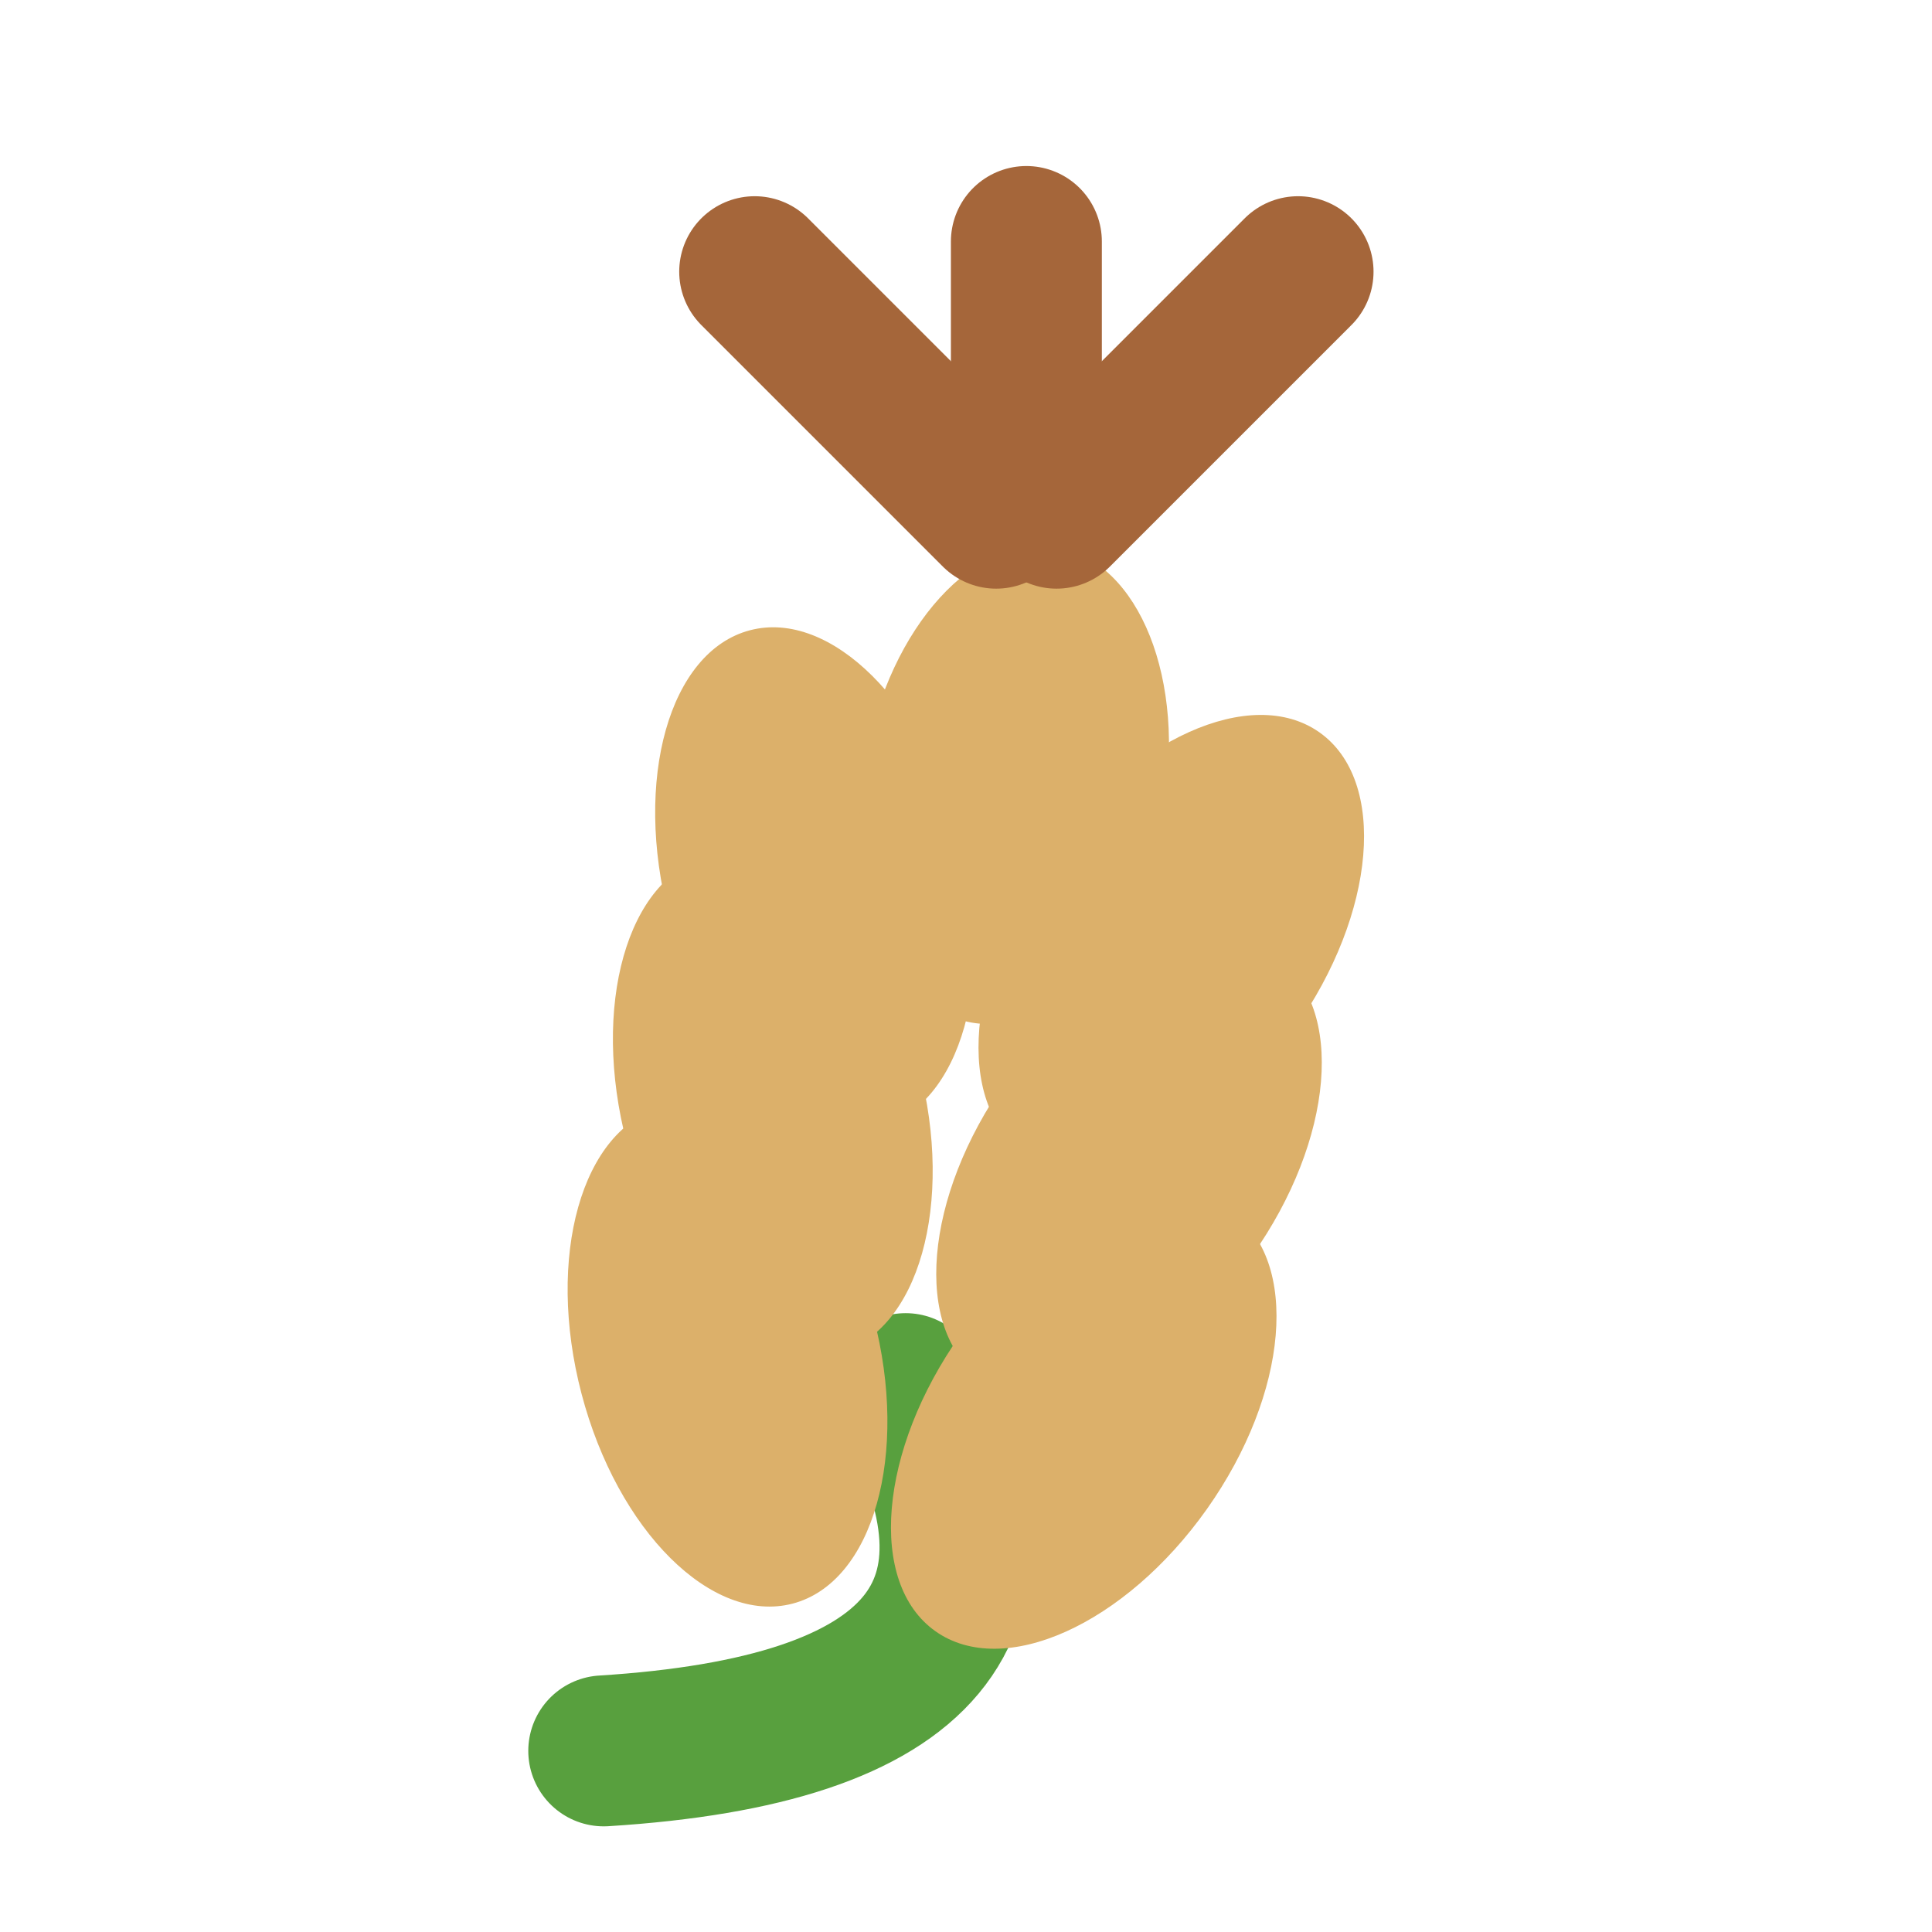
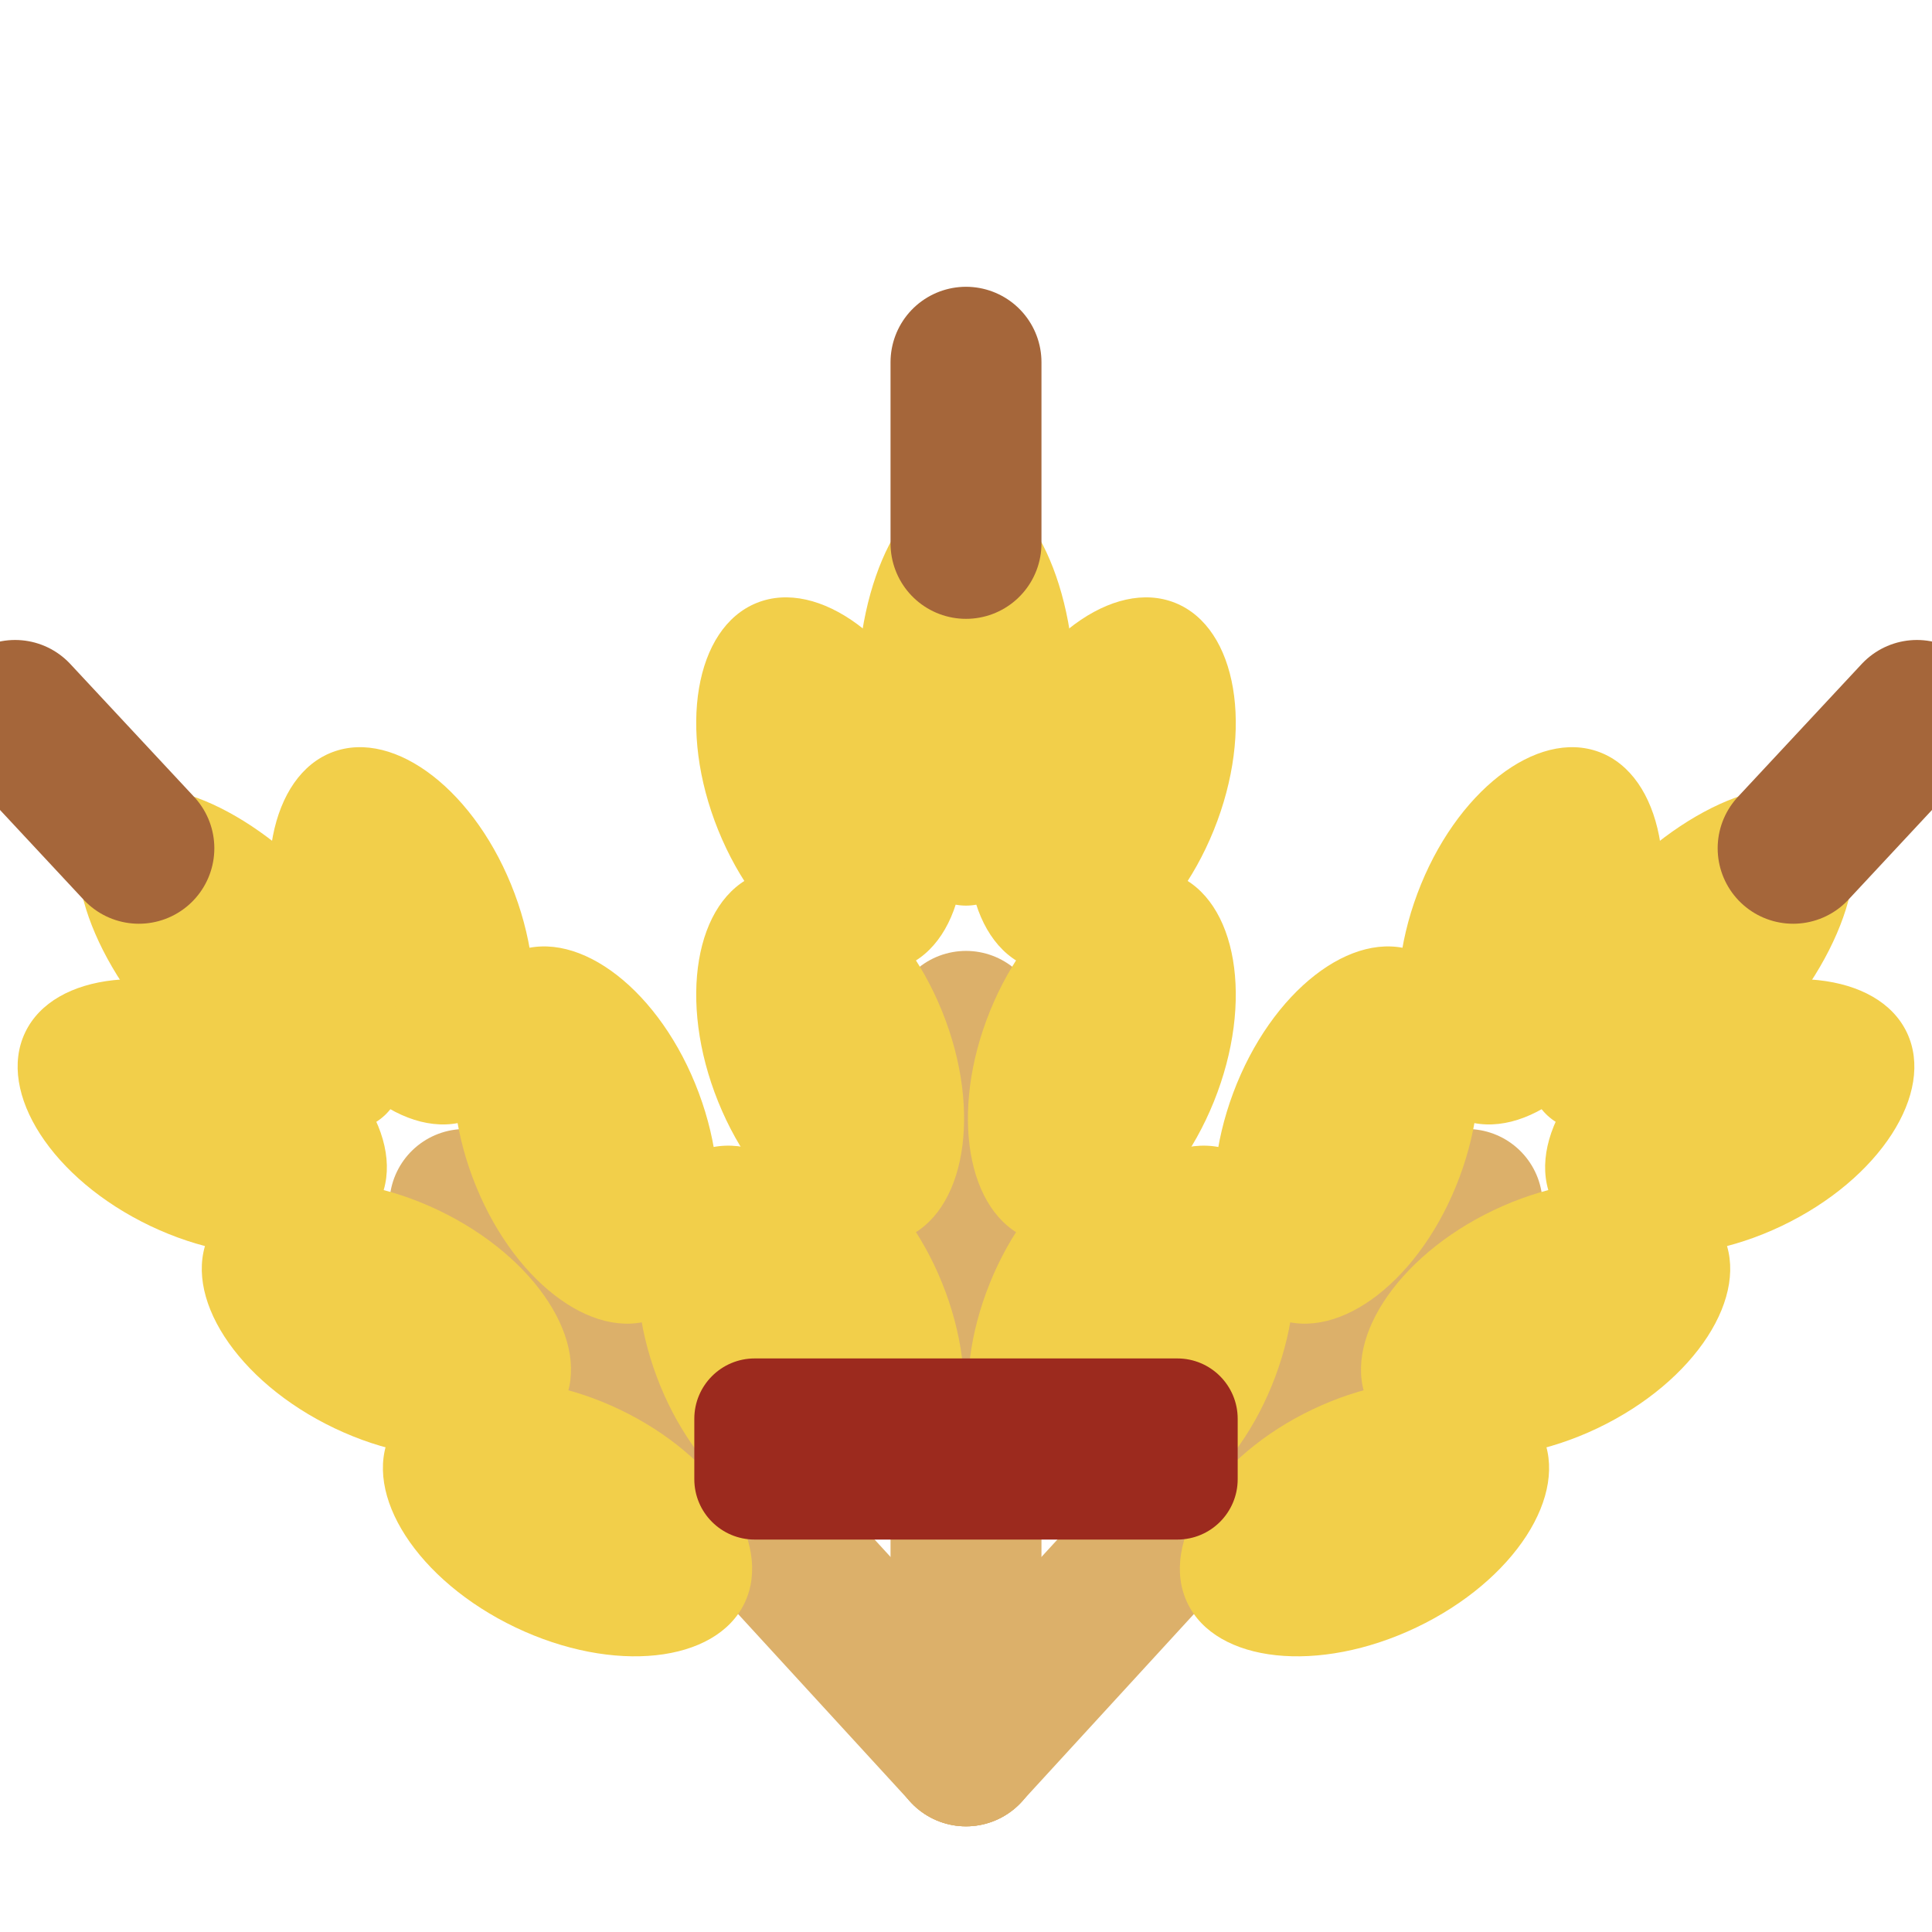
<svg xmlns="http://www.w3.org/2000/svg" viewBox="0 0 64 64" role="img" aria-label="wheat">
-   <path d="M20 58Q36 57 30 46" fill="none" stroke="#58a03e" stroke-width="5" stroke-linecap="round" stroke-linejoin="round" />
-   <ellipse cx="24.1" cy="44.9" rx="5" ry="8.5" fill="#dcb06a" transform="rotate(-14.7 24.1 44.9)" />
-   <ellipse cx="35.9" cy="47.1" rx="5" ry="8.5" fill="#dcb06a" transform="rotate(35.3 35.9 47.1)" />
-   <ellipse cx="25.6" cy="36.6" rx="5" ry="8.5" fill="#dcb06a" transform="rotate(-14.7 25.6 36.6)" />
-   <ellipse cx="37.4" cy="38.7" rx="5" ry="8.5" fill="#dcb06a" transform="rotate(35.3 37.4 38.7)" />
-   <ellipse cx="27" cy="29.1" rx="5" ry="8.5" fill="#dcb06a" transform="rotate(-14.7 27 29.1)" />
-   <ellipse cx="38.8" cy="31.2" rx="5" ry="8.5" fill="#dcb06a" transform="rotate(35.3 38.8 31.2)" />
-   <ellipse cx="33.6" cy="26" rx="5" ry="8" fill="#dcb06a" transform="rotate(10.3 33.6 26)" />
-   <path d="M33 17L25 9" fill="none" stroke="#a5663a" stroke-width="5" stroke-linecap="round" stroke-linejoin="round" />
-   <path d="M34 16L34 8" fill="none" stroke="#a5663a" stroke-width="5" stroke-linecap="round" stroke-linejoin="round" />
-   <path d="M35 17L43 9" fill="none" stroke="#a5663a" stroke-width="5" stroke-linecap="round" stroke-linejoin="round" />
+   <path d="M32 58L15.4 39.9" fill="none" stroke="#dcb06a" stroke-width="5" stroke-linecap="round" stroke-linejoin="round" />
+   <ellipse cx="18.8" cy="50.3" rx="4" ry="6.5" fill="#f2cf4a" transform="rotate(-64.5 18.8 50.3)" />
+   <ellipse cx="25.5" cy="44.2" rx="4" ry="6.5" fill="#f2cf4a" transform="rotate(-20.5 25.5 44.2)" />
+   <ellipse cx="12.8" cy="43.7" rx="4" ry="6.5" fill="#f2cf4a" transform="rotate(-64.5 12.8 43.7)" />
+   <ellipse cx="19.4" cy="37.6" rx="4" ry="6.5" fill="#f2cf4a" transform="rotate(-20.5 19.4 37.6)" />
+   <ellipse cx="6.7" cy="37" rx="4" ry="6.5" fill="#f2cf4a" transform="rotate(-64.5 6.7 37)" />
+   <ellipse cx="13.3" cy="31" rx="4" ry="6.5" fill="#f2cf4a" transform="rotate(-20.5 13.3 31)" />
+   <ellipse cx="8" cy="31.8" rx="3.6" ry="7" fill="#f2cf4a" transform="rotate(-42.5 8 31.8)" />
+   <path d="M4.6 28.1L0.5 23.7" fill="none" stroke="#a5663a" stroke-width="5" stroke-linecap="round" stroke-linejoin="round" />
+   <path d="M32 58L48.6 39.9" fill="none" stroke="#dcb06a" stroke-width="5" stroke-linecap="round" stroke-linejoin="round" />
+   <ellipse cx="38.5" cy="44.2" rx="4" ry="6.5" fill="#f2cf4a" transform="rotate(20.5 38.5 44.2)" />
+   <ellipse cx="45.2" cy="50.3" rx="4" ry="6.5" fill="#f2cf4a" transform="rotate(64.5 45.2 50.3)" />
+   <ellipse cx="44.6" cy="37.6" rx="4" ry="6.5" fill="#f2cf4a" transform="rotate(20.5 44.6 37.6)" />
+   <ellipse cx="51.2" cy="43.7" rx="4" ry="6.5" fill="#f2cf4a" transform="rotate(64.5 51.2 43.7)" />
+   <ellipse cx="50.7" cy="31" rx="4" ry="6.5" fill="#f2cf4a" transform="rotate(20.5 50.7 31)" />
+   <ellipse cx="57.3" cy="37" rx="4" ry="6.5" fill="#f2cf4a" transform="rotate(64.5 57.3 37)" />
+   <ellipse cx="56" cy="31.8" rx="3.6" ry="7" fill="#f2cf4a" transform="rotate(42.5 56 31.8)" />
+   <path d="M59.4 28.1L63.5 23.7" fill="none" stroke="#a5663a" stroke-width="5" stroke-linecap="round" stroke-linejoin="round" />
+   <path d="M32 58L32 34" fill="none" stroke="#dcb06a" stroke-width="5" stroke-linecap="round" stroke-linejoin="round" />
+   <ellipse cx="27.5" cy="44" rx="4" ry="6.5" fill="#f2cf4a" transform="rotate(-22 27.5 44)" />
+   <ellipse cx="36.5" cy="44" rx="4" ry="6.5" fill="#f2cf4a" transform="rotate(22 36.5 44)" />
+   <ellipse cx="27.5" cy="35" rx="4" ry="6.5" fill="#f2cf4a" transform="rotate(-22 27.5 35)" />
+   <ellipse cx="36.5" cy="35" rx="4" ry="6.5" fill="#f2cf4a" transform="rotate(22 36.5 35)" />
+   <ellipse cx="27.5" cy="26" rx="4" ry="6.5" fill="#f2cf4a" transform="rotate(-22 27.5 26)" />
+   <ellipse cx="36.5" cy="26" rx="4" ry="6.5" fill="#f2cf4a" transform="rotate(22 36.5 26)" />
+   <ellipse cx="32" cy="23" rx="3.6" ry="7" fill="#f2cf4a" />
+   <path d="M32 18L32 12" fill="none" stroke="#a5663a" stroke-width="5" stroke-linecap="round" stroke-linejoin="round" />
+   <rect x="23" y="45" width="18" height="6" fill="#9c2a1e" rx="2" />
</svg>
